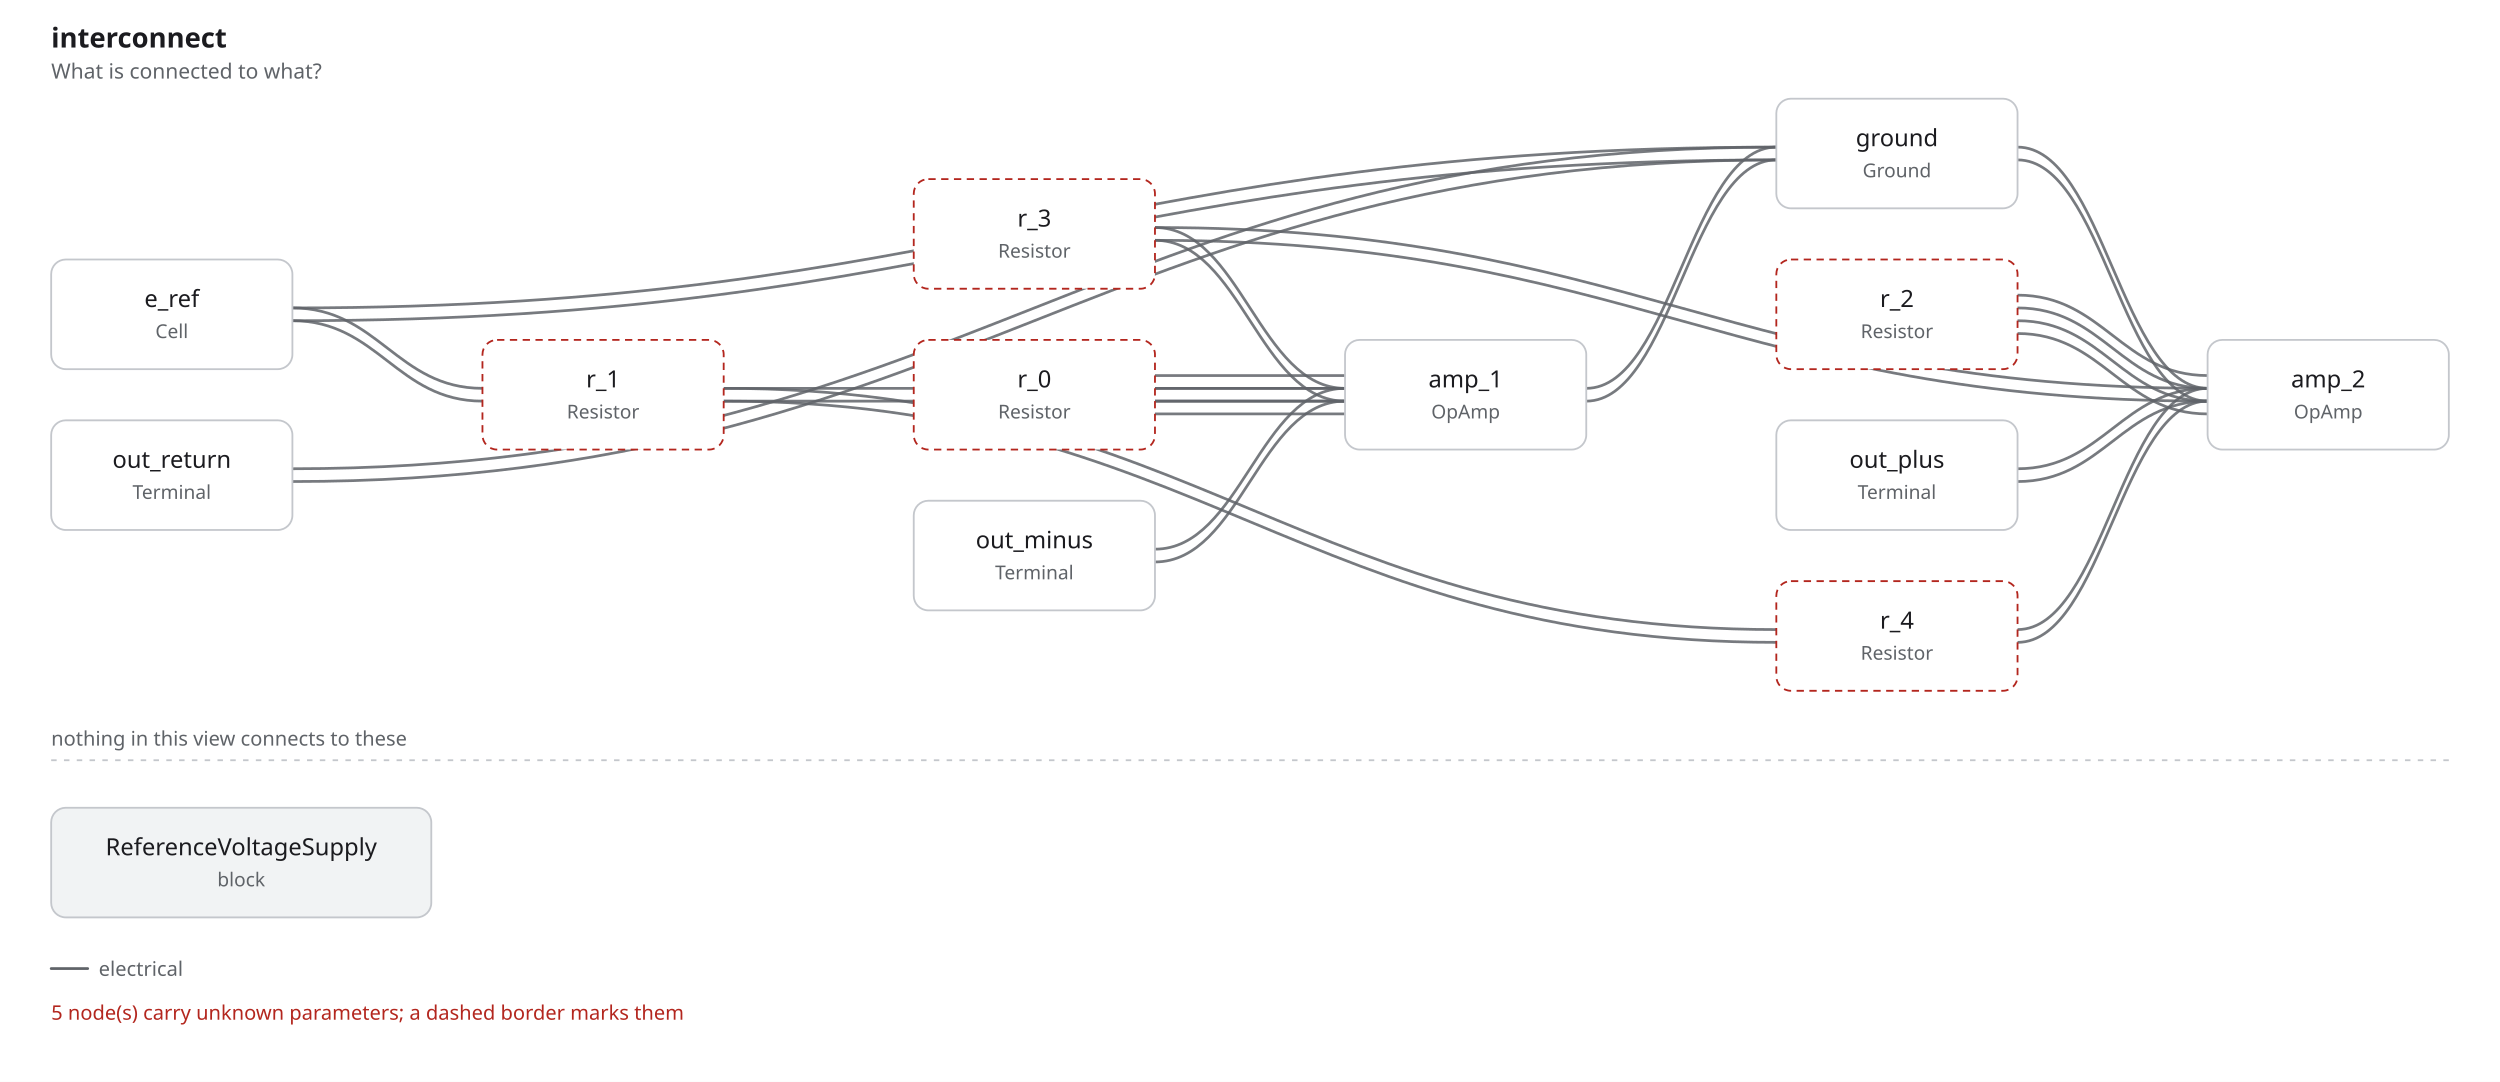
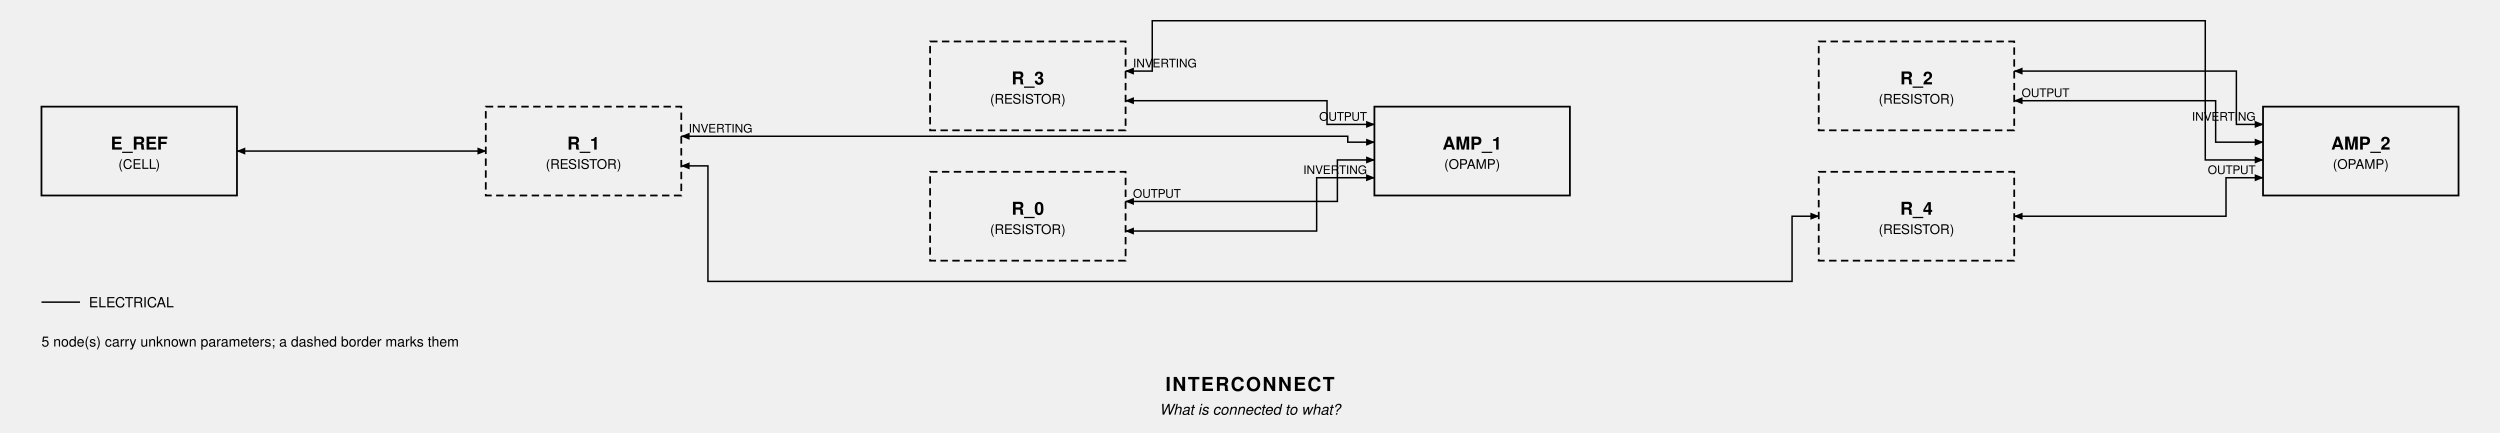
- <svg xmlns="http://www.w3.org/2000/svg" width="1368" height="592" viewBox="0 0 1368 592" font-family="system-ui, sans-serif">
-   <rect width="1368" height="592" fill="#ffffff" />
-   <text x="28" y="26" font-size="15" font-weight="600" fill="#1b1b1f">interconnect</text>
-   <text x="28" y="43" font-size="11.5" fill="#5f6368">What is connected to what?</text>
-   <line x1="28" y1="416" x2="1340" y2="416" stroke="#c4c7cc" stroke-width="1" stroke-dasharray="3 4" />
-   <text x="28" y="408" font-size="11" fill="#5f6368">nothing in this view connects to these</text>
-   <path d="M396.0,212.5 C549.0,212.5 583.0,212.5 736.0,212.5" fill="none" stroke="#5f6368" stroke-width="1.5" stroke-linecap="round" opacity="0.85" />
-   <path d="M396.0,219.5 C549.0,219.5 583.0,219.5 736.0,219.5" fill="none" stroke="#5f6368" stroke-width="1.5" stroke-linecap="round" opacity="0.85" />
-   <path d="M396.0,212.5 C655.2,212.5 712.8,344.5 972.0,344.5" fill="none" stroke="#5f6368" stroke-width="1.5" stroke-linecap="round" opacity="0.85" />
-   <path d="M396.0,219.5 C655.2,219.5 712.8,351.5 972.0,351.5" fill="none" stroke="#5f6368" stroke-width="1.5" stroke-linecap="round" opacity="0.85" />
-   <path d="M1208.0,212.5 C1161.2,212.5 1150.8,80.5 1104.0,80.5" fill="none" stroke="#5f6368" stroke-width="1.5" stroke-linecap="round" opacity="0.85" />
-   <path d="M1208.0,219.5 C1161.2,219.5 1150.8,87.5 1104.0,87.5" fill="none" stroke="#5f6368" stroke-width="1.5" stroke-linecap="round" opacity="0.85" />
-   <path d="M1208.0,205.5 C1161.2,205.5 1150.8,161.5 1104.0,161.5" fill="none" stroke="#5f6368" stroke-width="1.5" stroke-linecap="round" opacity="0.85" />
-   <path d="M1208.0,212.5 C1161.2,212.5 1150.8,168.5 1104.0,168.5" fill="none" stroke="#5f6368" stroke-width="1.5" stroke-linecap="round" opacity="0.85" />
-   <path d="M1208.0,212.5 C1161.2,212.5 1150.8,256.5 1104.0,256.5" fill="none" stroke="#5f6368" stroke-width="1.5" stroke-linecap="round" opacity="0.85" />
-   <path d="M1208.0,219.5 C1161.2,219.5 1150.8,263.5 1104.0,263.5" fill="none" stroke="#5f6368" stroke-width="1.5" stroke-linecap="round" opacity="0.85" />
-   <path d="M1208.0,212.5 C1161.2,212.5 1150.8,344.5 1104.0,344.5" fill="none" stroke="#5f6368" stroke-width="1.5" stroke-linecap="round" opacity="0.85" />
-   <path d="M1208.0,219.5 C1161.2,219.5 1150.8,351.5 1104.0,351.5" fill="none" stroke="#5f6368" stroke-width="1.5" stroke-linecap="round" opacity="0.85" />
-   <path d="M1104.0,175.5 C1150.8,175.5 1161.2,219.5 1208.0,219.5" fill="none" stroke="#5f6368" stroke-width="1.5" stroke-linecap="round" opacity="0.85" />
-   <path d="M1104.0,182.5 C1150.8,182.5 1161.2,226.5 1208.0,226.5" fill="none" stroke="#5f6368" stroke-width="1.5" stroke-linecap="round" opacity="0.85" />
-   <path d="M632.0,124.5 C891.2,124.5 948.8,212.5 1208.0,212.5" fill="none" stroke="#5f6368" stroke-width="1.5" stroke-linecap="round" opacity="0.85" />
-   <path d="M632.0,131.5 C891.2,131.5 948.8,219.5 1208.0,219.5" fill="none" stroke="#5f6368" stroke-width="1.5" stroke-linecap="round" opacity="0.85" />
-   <path d="M160.0,168.5 C206.8,168.5 217.2,212.5 264.0,212.5" fill="none" stroke="#5f6368" stroke-width="1.5" stroke-linecap="round" opacity="0.85" />
-   <path d="M160.0,175.5 C206.8,175.5 217.2,219.5 264.0,219.5" fill="none" stroke="#5f6368" stroke-width="1.5" stroke-linecap="round" opacity="0.85" />
-   <path d="M160.0,168.5 C525.4,168.5 606.6,80.5 972.0,80.5" fill="none" stroke="#5f6368" stroke-width="1.5" stroke-linecap="round" opacity="0.85" />
-   <path d="M160.0,175.5 C525.4,175.5 606.6,87.5 972.0,87.5" fill="none" stroke="#5f6368" stroke-width="1.5" stroke-linecap="round" opacity="0.85" />
-   <path d="M160.0,256.5 C525.4,256.5 606.6,80.5 972.0,80.5" fill="none" stroke="#5f6368" stroke-width="1.5" stroke-linecap="round" opacity="0.85" />
-   <path d="M160.0,263.5 C525.4,263.5 606.6,87.5 972.0,87.5" fill="none" stroke="#5f6368" stroke-width="1.5" stroke-linecap="round" opacity="0.85" />
-   <path d="M632.0,205.5 C678.8,205.5 689.2,205.5 736.0,205.5" fill="none" stroke="#5f6368" stroke-width="1.5" stroke-linecap="round" opacity="0.85" />
-   <path d="M632.0,212.5 C678.8,212.5 689.2,212.5 736.0,212.5" fill="none" stroke="#5f6368" stroke-width="1.5" stroke-linecap="round" opacity="0.85" />
-   <path d="M868.0,212.5 C914.8,212.5 925.2,80.5 972.0,80.5" fill="none" stroke="#5f6368" stroke-width="1.5" stroke-linecap="round" opacity="0.85" />
-   <path d="M868.0,219.5 C914.8,219.5 925.2,87.5 972.0,87.5" fill="none" stroke="#5f6368" stroke-width="1.5" stroke-linecap="round" opacity="0.85" />
-   <path d="M736.0,212.5 C689.2,212.5 678.8,124.5 632.0,124.5" fill="none" stroke="#5f6368" stroke-width="1.5" stroke-linecap="round" opacity="0.85" />
-   <path d="M736.0,219.5 C689.2,219.5 678.8,131.5 632.0,131.5" fill="none" stroke="#5f6368" stroke-width="1.5" stroke-linecap="round" opacity="0.85" />
-   <path d="M736.0,212.5 C689.2,212.5 678.8,300.5 632.0,300.5" fill="none" stroke="#5f6368" stroke-width="1.5" stroke-linecap="round" opacity="0.85" />
-   <path d="M736.0,219.5 C689.2,219.5 678.8,307.5 632.0,307.5" fill="none" stroke="#5f6368" stroke-width="1.5" stroke-linecap="round" opacity="0.85" />
-   <path d="M736.0,219.5 C689.2,219.5 678.8,219.5 632.0,219.5" fill="none" stroke="#5f6368" stroke-width="1.5" stroke-linecap="round" opacity="0.85" />
-   <path d="M736.0,226.5 C689.2,226.5 678.8,226.5 632.0,226.5" fill="none" stroke="#5f6368" stroke-width="1.5" stroke-linecap="round" opacity="0.85" />
+ <svg xmlns="http://www.w3.org/2000/svg" width="1688" height="292" viewBox="0 0 1688 292" font-family="Helvetica, Arial, sans-serif">
+   <defs>
+     <marker id="arrow" viewBox="0 0 8 8" refX="7.5" refY="4" markerWidth="6" markerHeight="6" orient="auto-start-reverse">
+       <path d="M0,0.8 L8,4 L0,7.2 Z" fill="#000000" />
+     </marker>
+   </defs>
+   <polyline points="460.0,92.0 910.0,92.0 910.0,96.0 928.0,96.0" fill="none" stroke="#000000" stroke-width="1" marker-start="url(#arrow)" marker-end="url(#arrow)" />
+   <polyline points="460.0,112.0 478.0,112.0 478.0,190.0 1210.0,190.0 1210.0,146.0 1228.0,146.0" fill="none" stroke="#000000" stroke-width="1" marker-start="url(#arrow)" marker-end="url(#arrow)" />
+   <polyline points="1528.0,84.0 1510.0,84.0 1510.0,48.0 1360.0,48.0" fill="none" stroke="#000000" stroke-width="1" marker-start="url(#arrow)" marker-end="url(#arrow)" />
+   <polyline points="1528.0,120.0 1503.0,120.0 1503.0,146.0 1360.0,146.0" fill="none" stroke="#000000" stroke-width="1" marker-start="url(#arrow)" marker-end="url(#arrow)" />
+   <polyline points="1360.0,68.0 1496.0,68.0 1496.0,96.0 1528.0,96.0" fill="none" stroke="#000000" stroke-width="1" marker-start="url(#arrow)" marker-end="url(#arrow)" />
+   <polyline points="760.0,48.0 778.0,48.0 778.0,14.0 1489.0,14.0 1489.0,108.0 1528.0,108.0" fill="none" stroke="#000000" stroke-width="1" marker-start="url(#arrow)" marker-end="url(#arrow)" />
+   <polyline points="160.0,102.0 310.0,102.0 310.0,102.0 328.0,102.0" fill="none" stroke="#000000" stroke-width="1" marker-start="url(#arrow)" marker-end="url(#arrow)" />
+   <polyline points="760.0,136.0 903.0,136.0 903.0,108.0 928.0,108.0" fill="none" stroke="#000000" stroke-width="1" marker-start="url(#arrow)" marker-end="url(#arrow)" />
+   <polyline points="928.0,84.0 896.0,84.0 896.0,68.0 760.0,68.0" fill="none" stroke="#000000" stroke-width="1" marker-start="url(#arrow)" marker-end="url(#arrow)" />
+   <polyline points="928.0,120.0 889.0,120.0 889.0,156.0 760.0,156.0" fill="none" stroke="#000000" stroke-width="1" marker-start="url(#arrow)" marker-end="url(#arrow)" />
  <g>
-     <rect x="28" y="442" width="208" height="60" rx="8" fill="#f1f3f4" stroke="#c4c7cc" stroke-width="1" />
-     <text x="132" y="468" text-anchor="middle" font-size="13" font-weight="500" fill="#1b1b1f">ReferenceVoltageSupply</text>
-     <text x="132" y="485" text-anchor="middle" font-size="10.5" fill="#5f6368">block</text>
+     <rect x="328" y="72" width="132" height="60" fill="none" stroke="#000000" stroke-width="1.2" stroke-dasharray="5 3" />
+     <text x="394" y="101.0" text-anchor="middle" font-size="12" font-weight="bold" fill="#000000">R_1</text>
+     <text x="394" y="114.0" text-anchor="middle" font-size="9" fill="#000000">(RESISTOR)</text>
  </g>
  <g>
-     <rect x="264" y="186" width="132" height="60" rx="8" fill="#ffffff" stroke="#b3261e" stroke-dasharray="4 3" stroke-width="1" />
-     <text x="330" y="212" text-anchor="middle" font-size="13" font-weight="500" fill="#1b1b1f">r_1</text>
-     <text x="330" y="229" text-anchor="middle" font-size="10.5" fill="#5f6368">Resistor</text>
+     <rect x="1528" y="72" width="132" height="60" fill="none" stroke="#000000" stroke-width="1.2" />
+     <text x="1594" y="101.0" text-anchor="middle" font-size="12" font-weight="bold" fill="#000000">AMP_2</text>
+     <text x="1594" y="114.0" text-anchor="middle" font-size="9" fill="#000000">(OPAMP)</text>
  </g>
  <g>
-     <rect x="1208" y="186" width="132" height="60" rx="8" fill="#ffffff" stroke="#c4c7cc" stroke-width="1" />
-     <text x="1274" y="212" text-anchor="middle" font-size="13" font-weight="500" fill="#1b1b1f">amp_2</text>
-     <text x="1274" y="229" text-anchor="middle" font-size="10.5" fill="#5f6368">OpAmp</text>
+     <rect x="1228" y="28" width="132" height="60" fill="none" stroke="#000000" stroke-width="1.2" stroke-dasharray="5 3" />
+     <text x="1294" y="57.0" text-anchor="middle" font-size="12" font-weight="bold" fill="#000000">R_2</text>
+     <text x="1294" y="70.0" text-anchor="middle" font-size="9" fill="#000000">(RESISTOR)</text>
  </g>
  <g>
-     <rect x="972" y="54" width="132" height="60" rx="8" fill="#ffffff" stroke="#c4c7cc" stroke-width="1" />
-     <text x="1038" y="80" text-anchor="middle" font-size="13" font-weight="500" fill="#1b1b1f">ground</text>
-     <text x="1038" y="97" text-anchor="middle" font-size="10.5" fill="#5f6368">Ground</text>
+     <rect x="628" y="28" width="132" height="60" fill="none" stroke="#000000" stroke-width="1.2" stroke-dasharray="5 3" />
+     <text x="694" y="57.0" text-anchor="middle" font-size="12" font-weight="bold" fill="#000000">R_3</text>
+     <text x="694" y="70.0" text-anchor="middle" font-size="9" fill="#000000">(RESISTOR)</text>
  </g>
  <g>
-     <rect x="972" y="142" width="132" height="60" rx="8" fill="#ffffff" stroke="#b3261e" stroke-dasharray="4 3" stroke-width="1" />
-     <text x="1038" y="168" text-anchor="middle" font-size="13" font-weight="500" fill="#1b1b1f">r_2</text>
-     <text x="1038" y="185" text-anchor="middle" font-size="10.5" fill="#5f6368">Resistor</text>
+     <rect x="28" y="72" width="132" height="60" fill="none" stroke="#000000" stroke-width="1.2" />
+     <text x="94" y="101.0" text-anchor="middle" font-size="12" font-weight="bold" fill="#000000">E_REF</text>
+     <text x="94" y="114.0" text-anchor="middle" font-size="9" fill="#000000">(CELL)</text>
  </g>
  <g>
-     <rect x="500" y="98" width="132" height="60" rx="8" fill="#ffffff" stroke="#b3261e" stroke-dasharray="4 3" stroke-width="1" />
-     <text x="566" y="124" text-anchor="middle" font-size="13" font-weight="500" fill="#1b1b1f">r_3</text>
-     <text x="566" y="141" text-anchor="middle" font-size="10.5" fill="#5f6368">Resistor</text>
+     <rect x="628" y="116" width="132" height="60" fill="none" stroke="#000000" stroke-width="1.2" stroke-dasharray="5 3" />
+     <text x="694" y="145.0" text-anchor="middle" font-size="12" font-weight="bold" fill="#000000">R_0</text>
+     <text x="694" y="158.0" text-anchor="middle" font-size="9" fill="#000000">(RESISTOR)</text>
  </g>
  <g>
-     <rect x="972" y="230" width="132" height="60" rx="8" fill="#ffffff" stroke="#c4c7cc" stroke-width="1" />
-     <text x="1038" y="256" text-anchor="middle" font-size="13" font-weight="500" fill="#1b1b1f">out_plus</text>
-     <text x="1038" y="273" text-anchor="middle" font-size="10.5" fill="#5f6368">Terminal</text>
+     <rect x="928" y="72" width="132" height="60" fill="none" stroke="#000000" stroke-width="1.2" />
+     <text x="994" y="101.0" text-anchor="middle" font-size="12" font-weight="bold" fill="#000000">AMP_1</text>
+     <text x="994" y="114.0" text-anchor="middle" font-size="9" fill="#000000">(OPAMP)</text>
  </g>
  <g>
-     <rect x="28" y="142" width="132" height="60" rx="8" fill="#ffffff" stroke="#c4c7cc" stroke-width="1" />
-     <text x="94" y="168" text-anchor="middle" font-size="13" font-weight="500" fill="#1b1b1f">e_ref</text>
-     <text x="94" y="185" text-anchor="middle" font-size="10.5" fill="#5f6368">Cell</text>
+     <rect x="1228" y="116" width="132" height="60" fill="none" stroke="#000000" stroke-width="1.2" stroke-dasharray="5 3" />
+     <text x="1294" y="145.0" text-anchor="middle" font-size="12" font-weight="bold" fill="#000000">R_4</text>
+     <text x="1294" y="158.0" text-anchor="middle" font-size="9" fill="#000000">(RESISTOR)</text>
  </g>
-   <g>
-     <rect x="500" y="274" width="132" height="60" rx="8" fill="#ffffff" stroke="#c4c7cc" stroke-width="1" />
-     <text x="566" y="300" text-anchor="middle" font-size="13" font-weight="500" fill="#1b1b1f">out_minus</text>
-     <text x="566" y="317" text-anchor="middle" font-size="10.5" fill="#5f6368">Terminal</text>
-   </g>
-   <g>
-     <rect x="28" y="230" width="132" height="60" rx="8" fill="#ffffff" stroke="#c4c7cc" stroke-width="1" />
-     <text x="94" y="256" text-anchor="middle" font-size="13" font-weight="500" fill="#1b1b1f">out_return</text>
-     <text x="94" y="273" text-anchor="middle" font-size="10.5" fill="#5f6368">Terminal</text>
-   </g>
-   <g>
-     <rect x="500" y="186" width="132" height="60" rx="8" fill="#ffffff" stroke="#b3261e" stroke-dasharray="4 3" stroke-width="1" />
-     <text x="566" y="212" text-anchor="middle" font-size="13" font-weight="500" fill="#1b1b1f">r_0</text>
-     <text x="566" y="229" text-anchor="middle" font-size="10.5" fill="#5f6368">Resistor</text>
-   </g>
-   <g>
-     <rect x="736" y="186" width="132" height="60" rx="8" fill="#ffffff" stroke="#c4c7cc" stroke-width="1" />
-     <text x="802" y="212" text-anchor="middle" font-size="13" font-weight="500" fill="#1b1b1f">amp_1</text>
-     <text x="802" y="229" text-anchor="middle" font-size="10.5" fill="#5f6368">OpAmp</text>
-   </g>
-   <g>
-     <rect x="972" y="318" width="132" height="60" rx="8" fill="#ffffff" stroke="#b3261e" stroke-dasharray="4 3" stroke-width="1" />
-     <text x="1038" y="344" text-anchor="middle" font-size="13" font-weight="500" fill="#1b1b1f">r_4</text>
-     <text x="1038" y="361" text-anchor="middle" font-size="10.5" fill="#5f6368">Resistor</text>
-   </g>
-   <line x1="28" y1="530" x2="48" y2="530" stroke="#5f6368" stroke-width="1.5" stroke-linecap="round" />
-   <text x="54" y="534" font-size="11" fill="#5f6368">electrical</text>
-   <text x="28" y="558" font-size="11" fill="#b3261e">5 node(s) carry unknown parameters; a dashed border marks them</text>
+   <text x="465.0" y="89.5" text-anchor="start" font-size="8" fill="#000000">INVERTING</text>
+   <text x="1523.0" y="81.5" text-anchor="end" font-size="8" fill="#000000">INVERTING</text>
+   <text x="1523.0" y="117.5" text-anchor="end" font-size="8" fill="#000000">OUTPUT</text>
+   <text x="1365.0" y="65.5" text-anchor="start" font-size="8" fill="#000000">OUTPUT</text>
+   <text x="765.0" y="45.5" text-anchor="start" font-size="8" fill="#000000">INVERTING</text>
+   <text x="765.0" y="133.5" text-anchor="start" font-size="8" fill="#000000">OUTPUT</text>
+   <text x="923.0" y="81.5" text-anchor="end" font-size="8" fill="#000000">OUTPUT</text>
+   <text x="923.0" y="117.5" text-anchor="end" font-size="8" fill="#000000">INVERTING</text>
+   <line x1="28" y1="204" x2="54" y2="204" stroke="#000000" stroke-width="1" />
+   <text x="60" y="207.5" font-size="9.5" fill="#000000">ELECTRICAL</text>
+   <text x="28" y="234" font-size="9.5" fill="#000000">5 node(s) carry unknown parameters; a dashed border marks them</text>
+   <text x="844.0" y="264" text-anchor="middle" font-size="13" font-weight="bold" letter-spacing="0.08em" fill="#000000">INTERCONNECT</text>
+   <text x="844.0" y="280" text-anchor="middle" font-size="10" font-style="italic" fill="#000000">What is connected to what?</text>
</svg>
